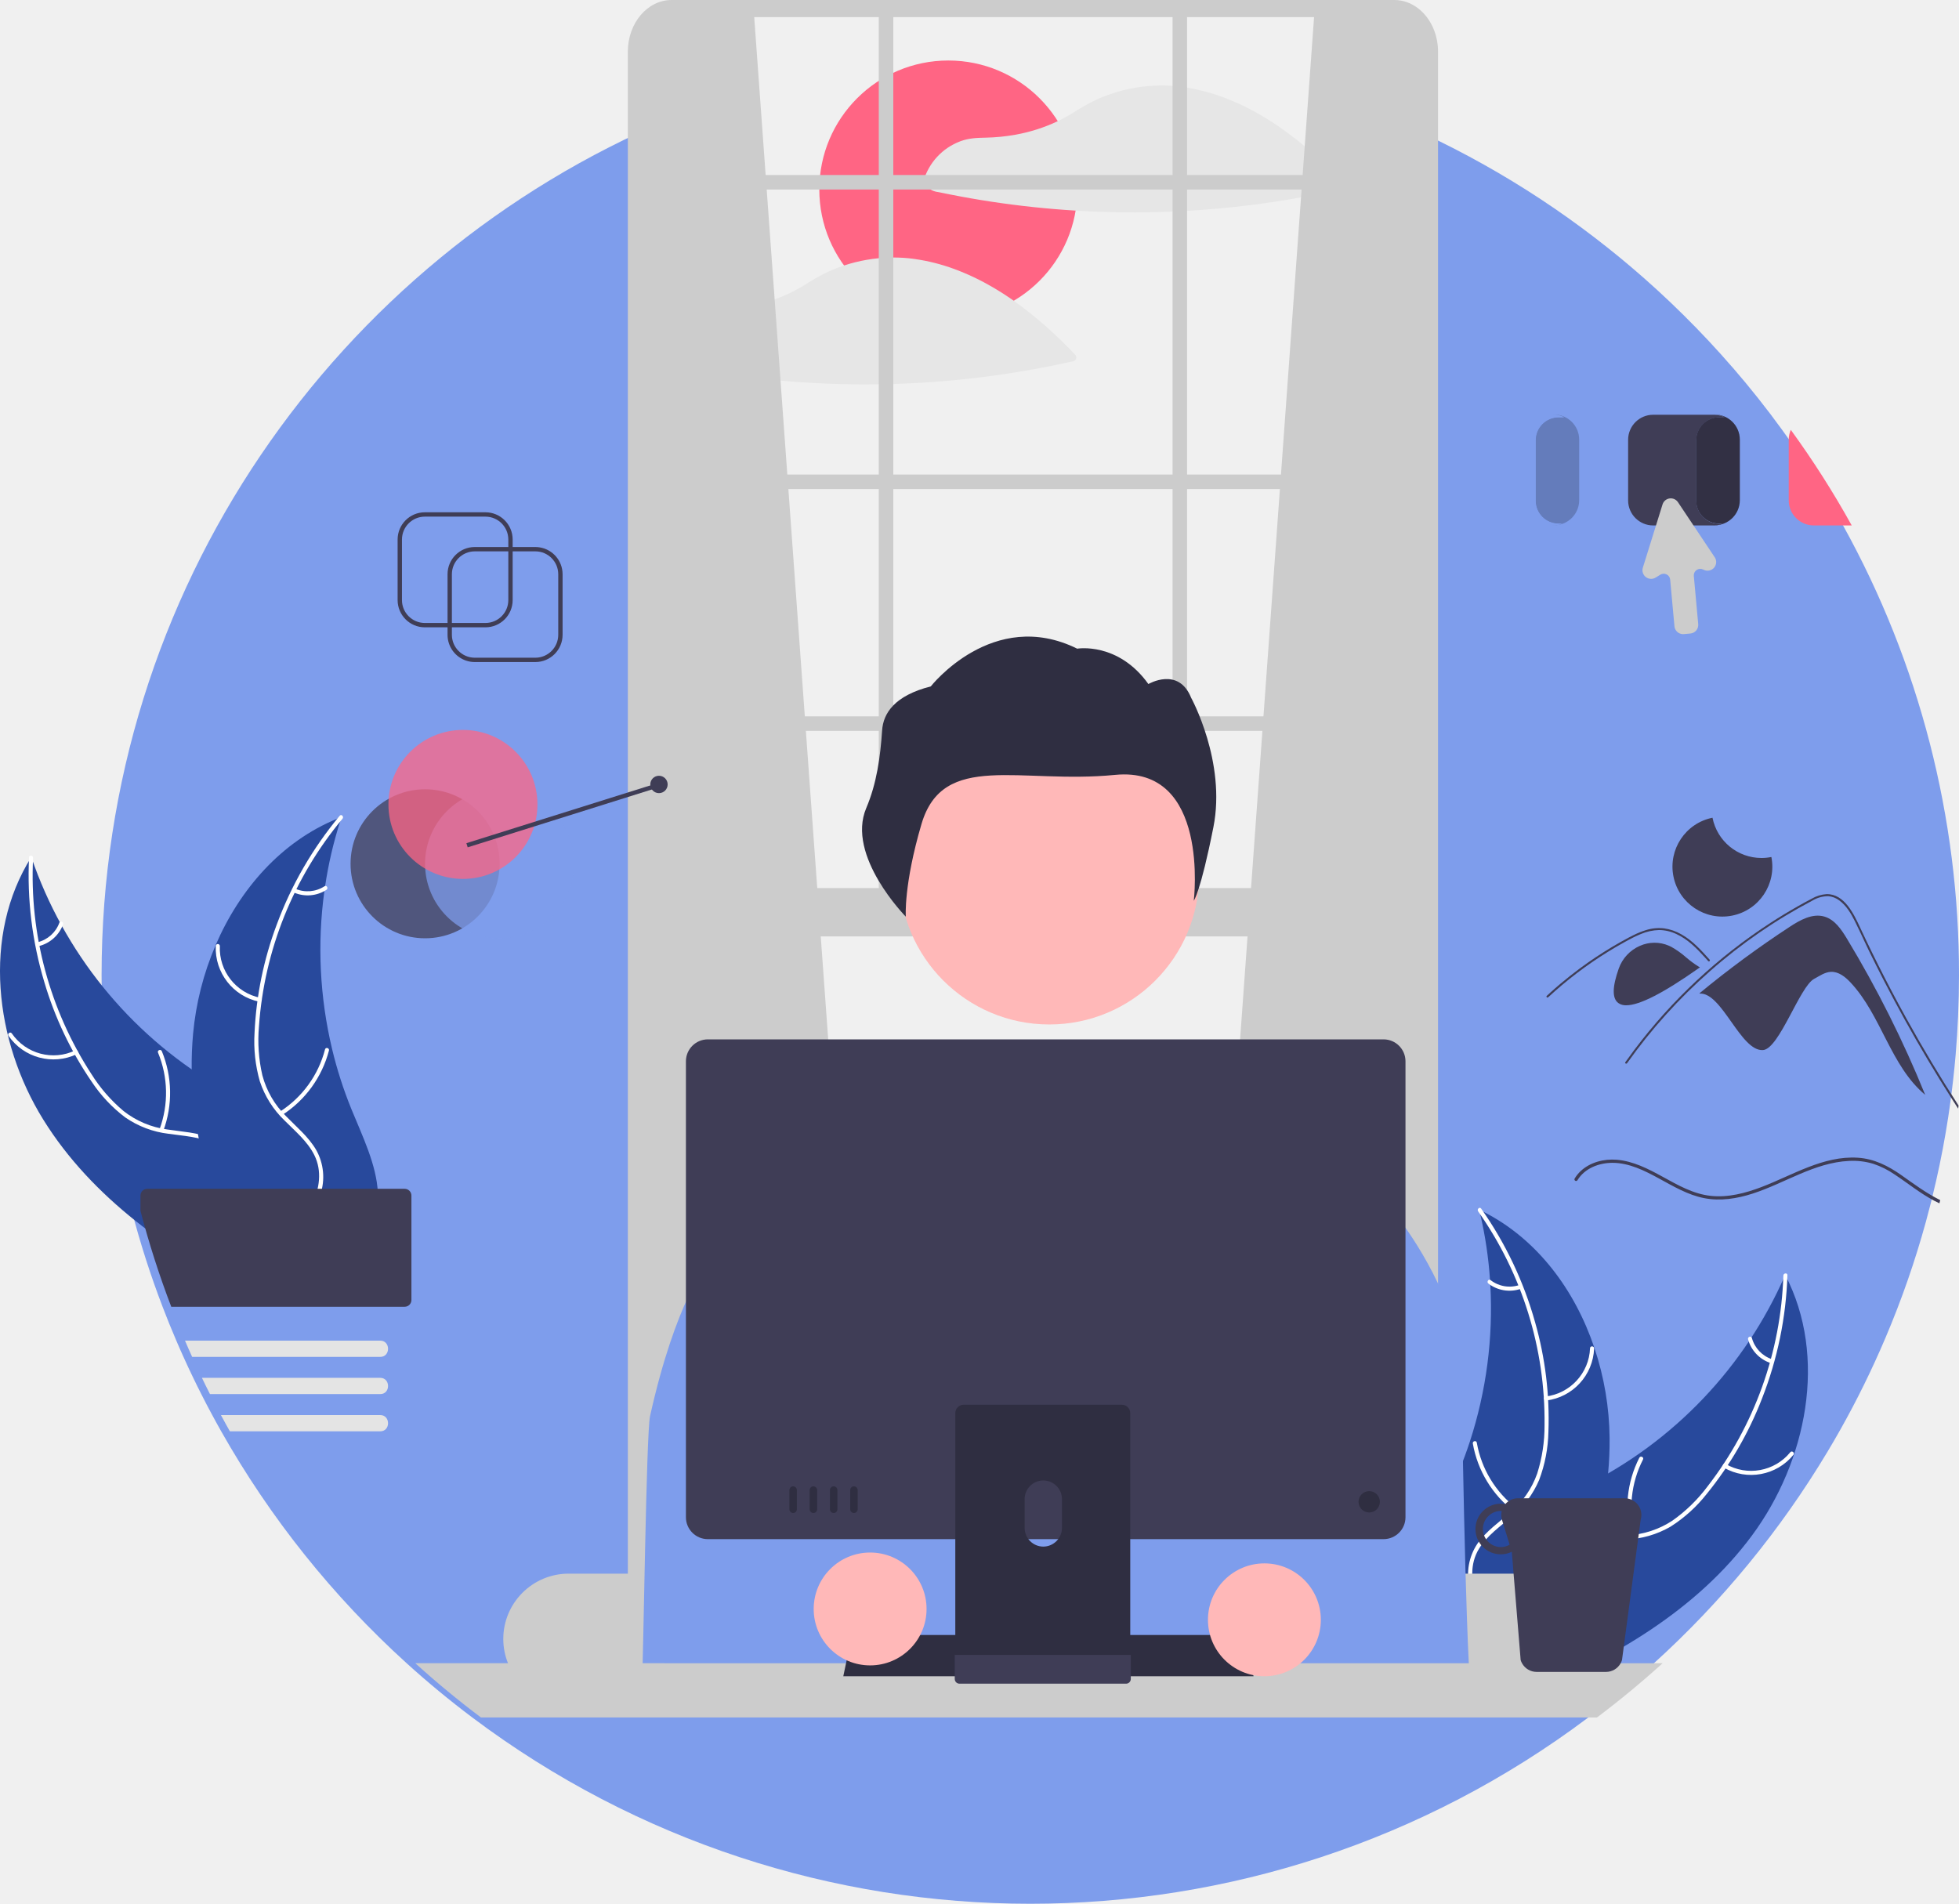
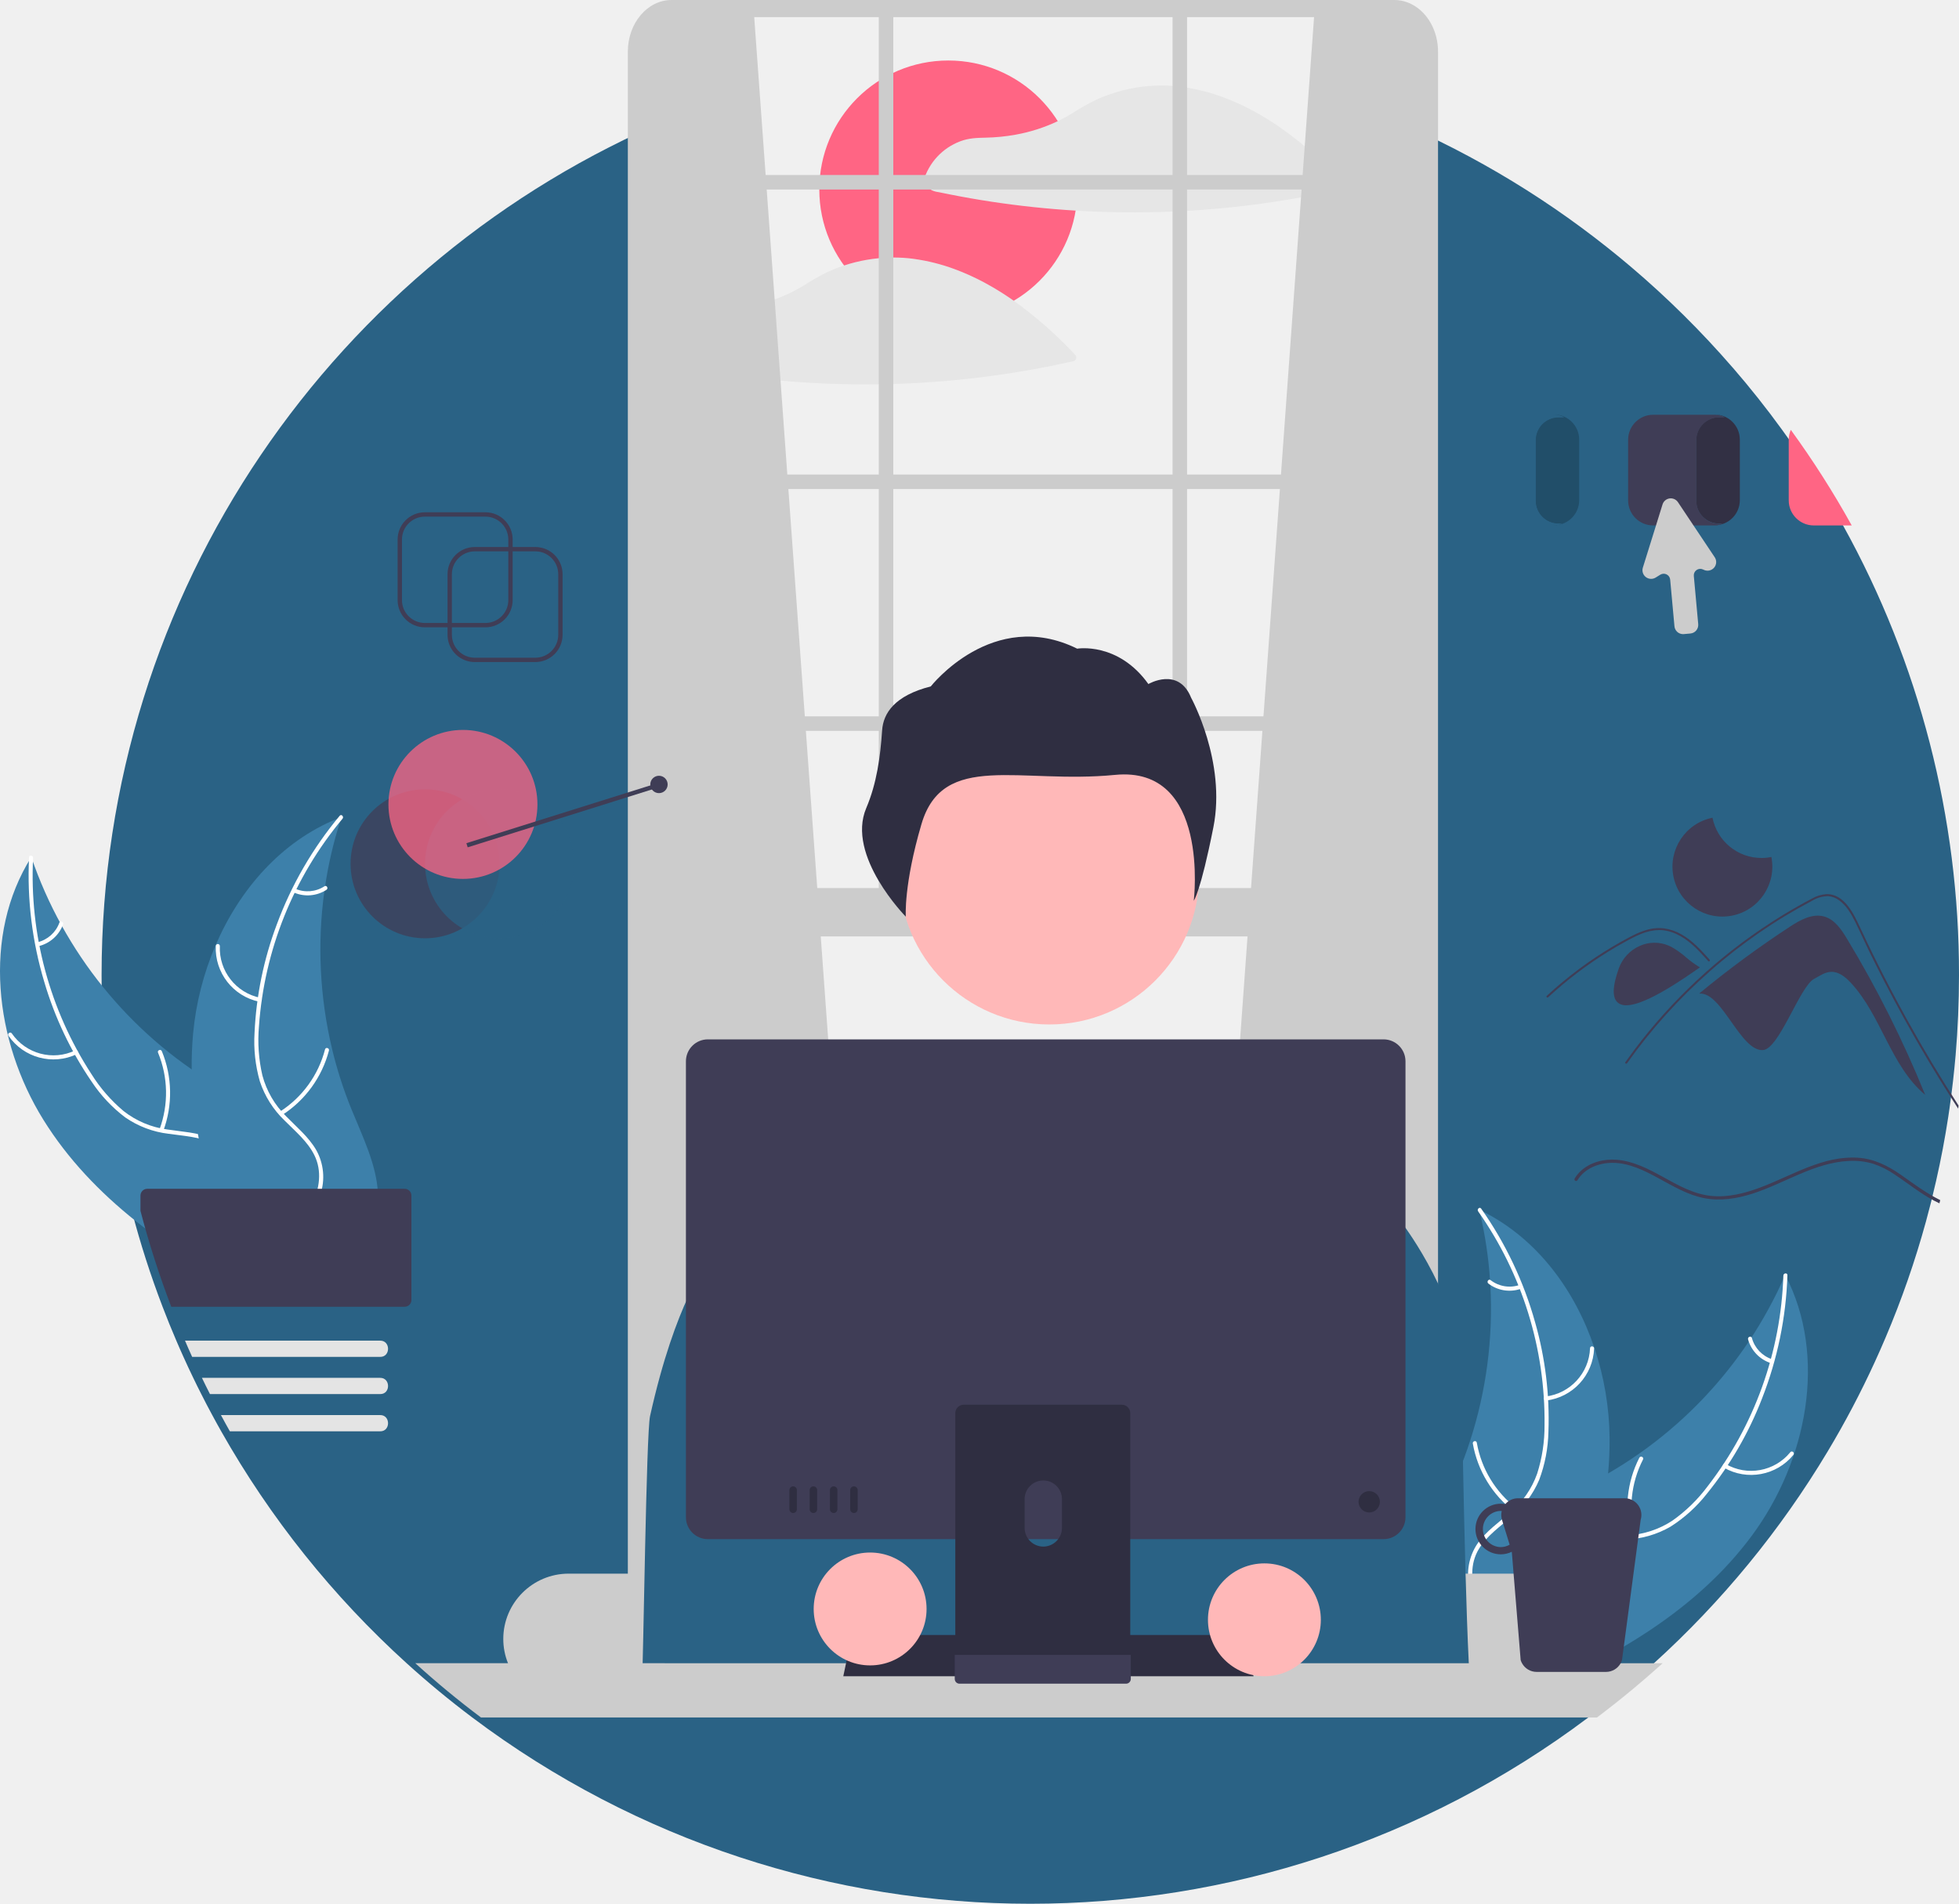
<svg xmlns="http://www.w3.org/2000/svg" data-name="Layer 1" width="804.473" height="781.847" viewBox="0 0 804.473 781.847">
-   <path d="M954.619,274.869a380.704,380.704,0,0,0-25.021-39.265q-9.6-13.224-20.288-25.565h-.018a383.418,383.418,0,0,0-41.94-41.512q-4.613-3.918-9.351-7.675a380.926,380.926,0,0,0-93.882-54.857l.299,49.327L767.65,717.625H487.686L471.941,156.384l1.173-48.539C335.856,165.572,239.481,301.3,239.481,459.546a381.687,381.687,0,0,0,12.399,96.795,375.139,375.139,0,0,0,12.649,39.408q2.674,7.02,5.642,13.914c.954,2.237,1.925,4.457,2.933,6.668,1.292,2.888,2.638,5.767,4.02,8.611q1.604,3.356,3.298,6.668,2.179,4.346,4.502,8.62c1.194,2.237,2.425,4.457,3.672,6.667a382.934,382.934,0,0,0,76.151,95.244q12.956,11.753,26.964,22.285a381.449,381.449,0,0,0,458.295,0q7.621-5.723,14.931-11.829,4.854-4.038,9.547-8.227c.829-.74,1.658-1.48,2.478-2.228a382.978,382.978,0,0,0,71.364-87.008,374.258,374.258,0,0,0,19.325-36.689q2.286-4.974,4.43-10.037a376.132,376.132,0,0,0,16.562-47.591q1.03-3.757,1.988-7.541v-.009c.107-.437.223-.883.33-1.319.66-2.656,1.293-5.33,1.899-8.005v-.009q2.942-12.93,4.965-26.171c.169-1.132.339-2.264.499-3.396.062-.41.125-.82.169-1.23v-.009q1.444-10.229,2.344-20.609,1.391-16.299,1.399-32.972A379.627,379.627,0,0,0,954.619,274.869Z" transform="translate(-197.7636 -59.07674)" fill="#7E9DEC" />
-   <path d="M917.165,689.762c22.573-30.501,31.255-73.463,13.695-107.101a174.83,174.83,0,0,1-82.773,86.927c-14.289,7.006-30.912,13.31-37.526,27.784-4.116,9.006-3.332,19.641-.024,28.974,3.309,9.333,8.936,17.638,14.503,25.827l.293,2.454C860.387,740.094,894.592,720.263,917.165,689.762Z" transform="translate(-197.7636 -59.07674)" fill="#28499c" />
+   <path d="M954.619,274.869a380.704,380.704,0,0,0-25.021-39.265q-9.6-13.224-20.288-25.565h-.018a383.418,383.418,0,0,0-41.94-41.512q-4.613-3.918-9.351-7.675a380.926,380.926,0,0,0-93.882-54.857l.299,49.327L767.65,717.625H487.686L471.941,156.384l1.173-48.539C335.856,165.572,239.481,301.3,239.481,459.546a381.687,381.687,0,0,0,12.399,96.795,375.139,375.139,0,0,0,12.649,39.408q2.674,7.02,5.642,13.914c.954,2.237,1.925,4.457,2.933,6.668,1.292,2.888,2.638,5.767,4.02,8.611q1.604,3.356,3.298,6.668,2.179,4.346,4.502,8.62c1.194,2.237,2.425,4.457,3.672,6.667a382.934,382.934,0,0,0,76.151,95.244q12.956,11.753,26.964,22.285a381.449,381.449,0,0,0,458.295,0q7.621-5.723,14.931-11.829,4.854-4.038,9.547-8.227c.829-.74,1.658-1.48,2.478-2.228a382.978,382.978,0,0,0,71.364-87.008,374.258,374.258,0,0,0,19.325-36.689q2.286-4.974,4.43-10.037a376.132,376.132,0,0,0,16.562-47.591q1.03-3.757,1.988-7.541v-.009c.107-.437.223-.883.33-1.319.66-2.656,1.293-5.33,1.899-8.005v-.009q2.942-12.93,4.965-26.171c.169-1.132.339-2.264.499-3.396.062-.41.125-.82.169-1.23v-.009q1.444-10.229,2.344-20.609,1.391-16.299,1.399-32.972A379.627,379.627,0,0,0,954.619,274.869Z" transform="translate(-197.7636 -59.07674)" fill="#2A6285" />
+   <path d="M917.165,689.762c22.573-30.501,31.255-73.463,13.695-107.101a174.83,174.83,0,0,1-82.773,86.927c-14.289,7.006-30.912,13.31-37.526,27.784-4.116,9.006-3.332,19.641-.024,28.974,3.309,9.333,8.936,17.638,14.503,25.827l.293,2.454C860.387,740.094,894.592,720.263,917.165,689.762Z" transform="translate(-197.7636 -59.07674)" fill="#3d80aa" />
  <path d="M930.112,582.931a149.432,149.432,0,0,1-31.086,86.525,64.35,64.35,0,0,1-14.424,14.088,36.908,36.908,0,0,1-18.452,6.069c-6.131.439-12.453.179-18.371,2.101a22.599,22.599,0,0,0-13.521,12.6c-3.276,7.232-3.759,15.209-3.959,23.027-.223,8.68-.317,17.699-4.411,25.59-.496.956,1.016,1.67,1.512.715,7.123-13.728,2.498-29.782,6.743-44.214,1.981-6.734,6.003-12.912,12.726-15.61,5.879-2.36,12.399-2.097,18.61-2.488a39.384,39.384,0,0,0,18.263-5.261,59.491,59.491,0,0,0,14.912-13.482,144.976,144.976,0,0,0,22.711-39.209,152.082,152.082,0,0,0,10.413-50.596c.034-1.073-1.632-.921-1.666.145Z" transform="translate(-197.7636 -59.07674)" fill="#fff" />
  <path d="M905.678,661.815a22.42,22.42,0,0,0,28.554-5.242c.678-.836-.589-1.928-1.268-1.092a20.76,20.76,0,0,1-26.571,4.822c-.93-.542-1.64.973-.715,1.512Z" transform="translate(-197.7636 -59.07674)" fill="#fff" />
  <path d="M869.288,689.799a43.212,43.212,0,0,1,3.185-31.33c.493-.958-1.02-1.672-1.512-.715a44.947,44.947,0,0,0-3.248,32.609c.292,1.038,1.865.469,1.575-.563Z" transform="translate(-197.7636 -59.07674)" fill="#fff" />
  <path d="M925.48,617.311a12.691,12.691,0,0,1-8.289-8.735c-.279-1.041-1.852-.471-1.575.563a14.221,14.221,0,0,0,9.149,9.683.864.864,0,0,0,1.113-.398.84.84,0,0,0-.398-1.113Z" transform="translate(-197.7636 -59.07674)" fill="#fff" />
-   <path d="M805.205,555.891c.156.655.311,1.31.458,1.976a167.127,167.127,0,0,1,3.973,26.818c.057.698.105,1.405.142,2.103a176.19,176.19,0,0,1-8.405,64.321,171.102,171.102,0,0,1-9.933,24.025c-5.408,10.696-12.123,21.862-13.637,33.381a29.352,29.352,0,0,0-.29,3.621l44.805,42.658c.15.046.292.102.443.149l1.711,1.785c.23-.385.46-.79.69-1.175.134-.223.259-.455.393-.678.086-.152.172-.304.259-.436.029-.05.057-.101.077-.141.087-.132.153-.264.23-.385q1.939-3.387,3.836-6.813c.01-.01.01-.01.009-.03,9.595-17.428,17.82-35.81,22.993-54.855.155-.573.321-1.156.456-1.748a163.269,163.269,0,0,0,4.717-26.223,144.339,144.339,0,0,0,.62-14.591,120.027,120.027,0,0,0-6.239-37.006c-7.992-23.785-23.502-44.749-45.61-55.917C806.336,556.443,805.78,556.167,805.205,555.891Z" transform="translate(-197.7636 -59.07674)" fill="#28499c" />
+   <path d="M805.205,555.891c.156.655.311,1.31.458,1.976a167.127,167.127,0,0,1,3.973,26.818c.057.698.105,1.405.142,2.103a176.19,176.19,0,0,1-8.405,64.321,171.102,171.102,0,0,1-9.933,24.025c-5.408,10.696-12.123,21.862-13.637,33.381a29.352,29.352,0,0,0-.29,3.621l44.805,42.658c.15.046.292.102.443.149l1.711,1.785c.23-.385.46-.79.69-1.175.134-.223.259-.455.393-.678.086-.152.172-.304.259-.436.029-.05.057-.101.077-.141.087-.132.153-.264.23-.385q1.939-3.387,3.836-6.813c.01-.01.01-.01.009-.03,9.595-17.428,17.82-35.81,22.993-54.855.155-.573.321-1.156.456-1.748a163.269,163.269,0,0,0,4.717-26.223,144.339,144.339,0,0,0,.62-14.591,120.027,120.027,0,0,0-6.239-37.006c-7.992-23.785-23.502-44.749-45.61-55.917C806.336,556.443,805.78,556.167,805.205,555.891Z" transform="translate(-197.7636 -59.07674)" fill="#3d80aa" />
  <path d="M804.764,556.556a149.432,149.432,0,0,1,27.274,87.801,64.351,64.351,0,0,1-3.034,19.933,36.908,36.908,0,0,1-11.079,15.955c-4.631,4.042-9.836,7.64-13.403,12.738a22.599,22.599,0,0,0-3.209,18.201c1.738,7.746,6.156,14.406,10.702,20.769,5.048,7.065,10.403,14.323,11.885,23.088.18,1.062,1.817.721,1.638-.339-2.578-15.25-15.936-25.283-21.236-39.362-2.473-6.569-2.981-13.924.762-20.126,3.273-5.424,8.637-9.139,13.361-13.191a39.384,39.384,0,0,0,11.415-15.197,59.491,59.491,0,0,0,3.79-19.742,144.976,144.976,0,0,0-5.473-44.98,152.082,152.082,0,0,0-22.148-46.667c-.619-.877-1.858.248-1.243,1.119Z" transform="translate(-197.7636 -59.07674)" fill="#fff" />
  <path d="M832.749,634.251a22.42,22.42,0,0,0,19.643-21.377c.038-1.075-1.631-1.185-1.669-.108a20.76,20.76,0,0,1-18.313,19.847c-1.069.127-.723,1.764.339,1.638Z" transform="translate(-197.7636 -59.07674)" fill="#fff" />
  <path d="M820.542,678.504a43.212,43.212,0,0,1-16.32-26.933c-.183-1.061-1.821-.721-1.638.339a44.947,44.947,0,0,0,17.039,27.992c.858.653,1.772-.749.918-1.398Z" transform="translate(-197.7636 -59.07674)" fill="#fff" />
  <path d="M821.765,586.795a12.691,12.691,0,0,1-11.877-1.984c-.85-.663-1.762.739-.918,1.398a14.221,14.221,0,0,0,13.135,2.224.864.864,0,0,0,.649-.988.84.84,0,0,0-.988-.649Z" transform="translate(-197.7636 -59.07674)" fill="#fff" />
-   <path d="M215.568,518.935c-20.02-32.234-25.181-75.76-4.946-107.86a174.83,174.83,0,0,0,75.435,93.366c13.673,8.144,29.728,15.778,35.144,30.742,3.37,9.311,1.725,19.847-2.331,28.88-4.056,9.033-10.34,16.853-16.554,24.562l-.492,2.423C268.068,573.715,235.588,551.169,215.568,518.935Z" transform="translate(-197.7636 -59.07674)" fill="#28499c" />
+   <path d="M215.568,518.935c-20.02-32.234-25.181-75.76-4.946-107.86a174.83,174.83,0,0,0,75.435,93.366c13.673,8.144,29.728,15.778,35.144,30.742,3.37,9.311,1.725,19.847-2.331,28.88-4.056,9.033-10.34,16.853-16.554,24.562l-.492,2.423C268.068,573.715,235.588,551.169,215.568,518.935Z" transform="translate(-197.7636 -59.07674)" fill="#3d80aa" />
  <path d="M211.346,411.405a149.432,149.432,0,0,0,23.951,88.765,64.351,64.351,0,0,0,13.231,15.214,36.908,36.908,0,0,0,17.898,7.548c6.075.936,12.397,1.19,18.139,3.587a22.599,22.599,0,0,1,12.452,13.657c2.678,7.474,2.51,15.464,2.075,23.272-.483,8.669-1.123,17.667,2.317,25.864.417.993-1.149,1.582-1.565.59-5.984-14.262-.069-29.886-3.128-44.615-1.427-6.873-4.934-13.357-11.415-16.593-5.668-2.83-12.187-3.097-18.346-3.992a39.384,39.384,0,0,1-17.775-6.728,59.491,59.491,0,0,1-13.767-14.649,144.976,144.976,0,0,1-19.449-40.925,152.082,152.082,0,0,1-6.267-51.275c.053-1.072,1.702-.785,1.649.28Z" transform="translate(-197.7636 -59.07674)" fill="#fff" />
  <path d="M229.288,492.014a22.42,22.42,0,0,1-28.033-7.545c-.608-.888.744-1.874,1.352-.985a20.76,20.76,0,0,0,26.091,6.965c.971-.464,1.555,1.103.59,1.565Z" transform="translate(-197.7636 -59.07674)" fill="#fff" />
  <path d="M263.284,522.863a43.212,43.212,0,0,0-.628-31.485c-.413-.995,1.152-1.583,1.565-.59a44.947,44.947,0,0,1,.587,32.765c-.376,1.011-1.897.316-1.524-.689Z" transform="translate(-197.7636 -59.07674)" fill="#fff" />
  <path d="M213.169,446.048a12.691,12.691,0,0,0,8.972-8.032c.363-1.015,1.884-.319,1.524.689a14.221,14.221,0,0,1-9.905,8.908.864.864,0,0,1-1.077-.487.84.84,0,0,1,.487-1.077Z" transform="translate(-197.7636 -59.07674)" fill="#fff" />
-   <path d="M338.037,394.606c-.208.64-.417,1.28-.617,1.932a167.128,167.128,0,0,0-6.139,26.406c-.114.691-.218,1.392-.312,2.085a176.19,176.19,0,0,0,3.15,64.791,171.101,171.101,0,0,0,7.948,24.753c4.521,11.1,10.306,22.775,10.879,34.378a29.352,29.352,0,0,1-.005,3.633l-48.124,38.876c-.154.033-.299.078-.453.112l-1.85,1.64c-.198-.403-.394-.825-.592-1.227-.116-.233-.221-.475-.336-.708-.074-.158-.147-.317-.223-.455-.025-.053-.049-.106-.065-.147-.076-.139-.131-.275-.198-.403q-1.657-3.533-3.27-7.102c-.009-.011-.009-.011-.007-.031-8.147-18.15-14.851-37.139-18.459-56.543-.108-.584-.226-1.178-.313-1.78a163.271,163.271,0,0,1-2.571-26.52,144.342,144.342,0,0,1,.568-14.593,120.027,120.027,0,0,1,9.226-36.376c9.898-23.057,27.061-42.691,50.004-52.025C336.864,395.064,337.441,394.833,338.037,394.606Z" transform="translate(-197.7636 -59.07674)" fill="#28499c" />
+   <path d="M338.037,394.606c-.208.64-.417,1.28-.617,1.932a167.128,167.128,0,0,0-6.139,26.406c-.114.691-.218,1.392-.312,2.085a176.19,176.19,0,0,0,3.15,64.791,171.101,171.101,0,0,0,7.948,24.753c4.521,11.1,10.306,22.775,10.879,34.378a29.352,29.352,0,0,1-.005,3.633l-48.124,38.876c-.154.033-.299.078-.453.112l-1.85,1.64c-.198-.403-.394-.825-.592-1.227-.116-.233-.221-.475-.336-.708-.074-.158-.147-.317-.223-.455-.025-.053-.049-.106-.065-.147-.076-.139-.131-.275-.198-.403q-1.657-3.533-3.27-7.102c-.009-.011-.009-.011-.007-.031-8.147-18.15-14.851-37.139-18.459-56.543-.108-.584-.226-1.178-.313-1.78a163.271,163.271,0,0,1-2.571-26.52,144.342,144.342,0,0,1,.568-14.593,120.027,120.027,0,0,1,9.226-36.376c9.898-23.057,27.061-42.691,50.004-52.025C336.864,395.064,337.441,394.833,338.037,394.606Z" transform="translate(-197.7636 -59.07674)" fill="#3d80aa" />
  <path d="M338.422,395.304a149.432,149.432,0,0,0-34.319,85.294,64.351,64.351,0,0,0,1.405,20.113,36.908,36.908,0,0,0,9.746,16.803c4.287,4.405,9.182,8.414,12.324,13.785a22.599,22.599,0,0,1,1.72,18.402c-2.362,7.58-7.306,13.858-12.355,19.831-5.606,6.631-11.533,13.43-13.722,22.045-.265,1.044-1.87.571-1.605-.471,3.809-14.99,17.938-23.904,24.364-37.506,2.998-6.347,4.103-13.635.876-20.121-2.822-5.672-7.866-9.811-12.245-14.233a39.384,39.384,0,0,1-10.142-16.074,59.491,59.491,0,0,1-2.173-19.985,144.976,144.976,0,0,1,9.111-44.386,152.082,152.082,0,0,1,25.867-44.713c.688-.824,1.831.398,1.148,1.217Z" transform="translate(-197.7636 -59.07674)" fill="#fff" />
  <path d="M304.215,470.468a22.42,22.42,0,0,1-17.841-22.902.837.837,0,0,1,1.673.028,20.76,20.76,0,0,0,16.639,21.27c1.055.214.578,1.817-.471,1.605Z" transform="translate(-197.7636 -59.07674)" fill="#fff" />
  <path d="M312.786,515.567a43.212,43.212,0,0,0,18.455-25.518c.269-1.043,1.873-.571,1.605.471a44.947,44.947,0,0,1-19.258,26.514c-.908.581-1.705-.89-.802-1.468Z" transform="translate(-197.7636 -59.07674)" fill="#fff" />
  <path d="M319.021,424.062a12.691,12.691,0,0,0,11.999-1.012c.901-.592,1.696.88.802,1.468a14.221,14.221,0,0,1-13.272,1.149.864.864,0,0,1-.567-1.038.84.84,0,0,1,1.038-.567Z" transform="translate(-197.7636 -59.07674)" fill="#fff" />
  <circle cx="389.439" cy="77.833" r="52.985" fill="#ff6584" />
  <path d="M749.432,134.145a194.727,194.727,0,0,0-15.1-14.333c-10.322-8.753-21.75-16.196-34.488-20.885A79.528,79.528,0,0,0,685.048,95.031c-.606-.098-1.203-.196-1.81-.276a.669.669,0,0,0-.134,0,1.609,1.609,0,0,0-.285-.053c-1.239-.16-2.478-.285-3.726-.374a64.567,64.567,0,0,0-20.003,1.801,66.52,66.52,0,0,0-11.053,3.851,98.948,98.948,0,0,0-10.367,5.874,62.285,62.285,0,0,1-5.527,2.986,68.931,68.931,0,0,1-17.382,5.562,78.041,78.041,0,0,1-12.301,1.212c-3.583.071-6.962.196-10.358,1.489a24.822,24.822,0,0,0-15.127,16.384,1.597,1.597,0,0,0,.713,1.756c.918.66,1.809,1.408,2.781,1.997a8.727,8.727,0,0,0,2.71.74q2.3.481,4.608.936,8.49,1.685,17.052,2.986,17.221,2.607,34.639,3.672a1.729,1.729,0,0,0,.214.018,389.854,389.854,0,0,0,39.399.383c1.988-.08,3.967-.178,5.954-.294q12.421-.695,24.78-2.193,11.432-1.391,22.775-3.45,8.103-1.471,16.143-3.28A1.579,1.579,0,0,0,749.432,134.145Z" transform="translate(-197.7636 -59.07674)" fill="#e6e6e6" />
  <path d="M639.302,204.796a173.068,173.068,0,0,0-25.235-22.213c-3.022-2.121-6.133-4.118-9.333-5.946a98.906,98.906,0,0,0-12.194-5.963c-.936-.383-1.881-.749-2.826-1.096a78.986,78.986,0,0,0-16.606-4.172c-.045-.009-.089,0-.134-.009-.089-.018-.187-.036-.276-.053a61.346,61.346,0,0,0-8.29-.508c-1.988,0-3.984.107-5.963.303a65.946,65.946,0,0,0-9.484,1.64c-1.542.383-3.075.829-4.582,1.337a65.441,65.441,0,0,0-6.463,2.514c-.036.018-.062.027-.098.045a96.29,96.29,0,0,0-10.269,5.83c-.071.045-.152.089-.223.134a64.774,64.774,0,0,1-11.838,5.544,72.094,72.094,0,0,1-10.857,2.87,76.88,76.88,0,0,1-12.301,1.203c-3.583.071-6.962.196-10.349,1.498a24.835,24.835,0,0,0-15.136,16.384,1.607,1.607,0,0,0,.713,1.756c.918.66,1.818,1.399,2.781,1.988a8.553,8.553,0,0,0,2.71.74c1.533.321,3.066.642,4.608.945q8.49,1.685,17.061,2.977,11.753,1.778,23.604,2.844,5.616.521,11.24.856,14.427.869,28.881.677,2.982-.04,5.963-.134,17.703-.521,35.299-2.656a388.256,388.256,0,0,0,38.909-6.73A1.572,1.572,0,0,0,639.302,204.796Z" transform="translate(-197.7636 -59.07674)" fill="#e6e6e6" />
  <path d="M507.232,62.595l46.679,645.056L460.553,715.937V70.801C471.677,62.112,487.646,60.752,507.232,62.595Z" transform="translate(-197.7636 -59.07674)" fill="#ccc" />
  <path d="M737.647,62.595,690.968,707.651l93.358,8.286V70.801C773.201,62.112,757.232,60.752,737.647,62.595Z" transform="translate(-197.7636 -59.07674)" fill="#ccc" />
  <path d="M786.522,71.083c-2.897-7.103-9.056-12.006-16.179-12.006H473.54c-9.903,0-17.952,9.502-17.952,21.193V721.402a22.909,22.909,0,0,0,6.186,15.994,17.009,17.009,0,0,0,7.773,4.662,14.837,14.837,0,0,0,3.993.537H770.344a14.837,14.837,0,0,0,3.993-.537c7.987-2.147,13.959-10.586,13.959-20.656V80.269A24.342,24.342,0,0,0,786.522,71.083Zm-4.181,650.319c0,7.808-5.384,14.163-11.998,14.163H473.54c-5.482,0-10.126-4.367-11.543-10.312a16.451,16.451,0,0,1-.455-3.851V80.269c0-7.808,5.384-14.153,11.998-14.153H770.344a10.179,10.179,0,0,1,3.566.642c4.876,1.789,8.432,7.166,8.432,13.511Z" transform="translate(-197.7636 -59.07674)" fill="#ccc" />
  <rect x="260.803" y="194.882" width="326.752" height="5.959" fill="#ccc" />
  <rect x="260.803" y="71.872" width="326.752" height="5.959" fill="#ccc" />
  <rect x="260.803" y="294.199" width="326.752" height="5.959" fill="#ccc" />
  <rect x="360.878" y="2.674" width="5.959" height="375.944" fill="#ccc" />
  <rect x="481.521" y="2.674" width="5.959" height="375.944" fill="#ccc" />
  <path d="M822.561,705.353H431.253a26.844,26.844,0,0,0-26.813,26.813,26.543,26.543,0,0,0,1.934,9.975,26.815,26.815,0,0,0,24.878,16.847H822.561a26.815,26.815,0,0,0,23.14-13.282,25.895,25.895,0,0,0,1.747-3.566,26.543,26.543,0,0,0,1.934-9.975A26.852,26.852,0,0,0,822.561,705.353Z" transform="translate(-197.7636 -59.07674)" fill="#ccc" />
  <rect x="262.789" y="364.714" width="324.766" height="19.863" fill="#ccc" />
  <path d="M422.193,358.755h5.959a10.925,10.925,0,0,1,10.925,10.925v0a0,0,0,0,1,0,0h-27.809a0,0,0,0,1,0,0v0A10.925,10.925,0,0,1,422.193,358.755Z" fill="#ccc" />
  <circle id="b6ad44ff-295b-418b-9346-03b76e49c34f" data-name="ab6171fa-7d69-4734-b81c-8dff60f9761b" cx="430.901" cy="359.185" r="61.548" fill="#ffb8b8" />
  <path id="e8f77054-5a04-4fda-83df-6cd2e0c3cac3-377" data-name="bf427902-b9bf-4946-b5d7-5c1c7e04535e" d="M560.006,359.053c.465-7.068,5.139-14.301,19.99-18.08,0,0,25.486-32.59,60.118-15.499,0,0,16.79-2.889,29.239,14.531,0,0,12.343-7.28,17.551,5.624,0,0,14.477,26.32,9.147,53.167s-8.058,30.197-8.058,30.197,6.793-55.532-32.335-51.681-70.631-9.91-79.492,20.218c-7.358,25.017-6.431,38.009-6.431,38.009s-24.605-24.956-16.239-44.608C557.776,380.88,559.289,369.953,560.006,359.053Z" transform="translate(-197.7636 -59.07674)" fill="#2f2e41" />
-   <path d="M461.292,754.62H801.73c-2.275-25.969-3.762-125.235-3.762-131.769,0-28.816-23.579-60.263-23.579-60.263l-8.44-4.665-70.482-21.99-18.24-23.693a20.283,20.283,0,0,0-16.245-7.932l-57.619.432a20.344,20.344,0,0,0-13.664,5.415L554.019,543.255l-52.331,24.99-.089-.089-.547.407-7.766,5.593-4.995,3.61s-13.105,15.723-23.579,62.881C463.135,647.739,462.029,739.557,461.292,754.62Z" transform="translate(-197.7636 -59.07674)" fill="#7e9dec" />
+   <path d="M461.292,754.62H801.73c-2.275-25.969-3.762-125.235-3.762-131.769,0-28.816-23.579-60.263-23.579-60.263l-8.44-4.665-70.482-21.99-18.24-23.693a20.283,20.283,0,0,0-16.245-7.932l-57.619.432a20.344,20.344,0,0,0-13.664,5.415L554.019,543.255l-52.331,24.99-.089-.089-.547.407-7.766,5.593-4.995,3.61s-13.105,15.723-23.579,62.881C463.135,647.739,462.029,739.557,461.292,754.62Z" transform="translate(-197.7636 -59.07674)" fill="#2A6285" />
  <path d="M880.527,742.14c-.82.749-1.649,1.489-2.478,2.228q-4.707,4.185-9.547,8.227-7.314,6.097-14.931,11.829H395.277q-13.999-10.509-26.964-22.285Z" transform="translate(-197.7636 -59.07674)" fill="#ccc" />
  <polygon points="514.774 688.412 346.303 688.412 349.868 671.476 511.208 671.476 514.774 688.412" fill="#2f2e41" />
  <path d="M864.955,674.395H821.117a6.771,6.771,0,0,0-5.197,2.407,9.829,9.829,0,0,0-1.854-.178,10.398,10.398,0,1,0,0,20.796,10.281,10.281,0,0,0,4.528-1.052l.731,8.985,2.906,35.513a6.483,6.483,0,0,0,.553,1.275,6.834,6.834,0,0,0,5.999,3.566H857.289a6.859,6.859,0,0,0,6.008-3.566,7.029,7.029,0,0,0,.544-1.275l7.666-57.601A6.854,6.854,0,0,0,864.955,674.395Zm-50.889,20.056a7.43,7.43,0,0,1,0-14.859c.134,0,.258.036.392.045a6.806,6.806,0,0,0,.107,3.628l3.138,10.197A7.308,7.308,0,0,1,814.066,694.451Z" transform="translate(-197.7636 -59.07674)" fill="#3f3d56" />
  <path d="M765.94,485.931H488.435a9.008,9.008,0,0,0-8.994,8.994V682.186a9.003,9.003,0,0,0,8.994,8.994H765.94a9.003,9.003,0,0,0,8.994-8.994V494.925A9.008,9.008,0,0,0,765.94,485.931Z" transform="translate(-197.7636 -59.07674)" fill="#3f3d56" />
  <path d="M658.439,635.977H593.52a3.464,3.464,0,0,0-3.459,3.467V741.998H661.907V639.444A3.466,3.466,0,0,0,658.439,635.977Zm-32.241,58.27a7.702,7.702,0,0,1-7.666-7.666V674.752a7.666,7.666,0,0,1,15.332,0v11.829a7.702,7.702,0,0,1-7.666,7.666Z" transform="translate(-197.7636 -59.07674)" fill="#2f2e41" />
  <path d="M589.839,738.717v9.894a1.938,1.938,0,0,0,1.934,1.934h68.422a1.944,1.944,0,0,0,1.934-1.934v-9.894Z" transform="translate(-197.7636 -59.07674)" fill="#3f3d56" />
  <circle cx="562.275" cy="616.771" r="4.381" fill="#2f2e41" />
  <path d="M523.466,669.493a1.533,1.533,0,0,0-1.533,1.533v7.889a1.533,1.533,0,0,0,3.066,0v-7.889A1.533,1.533,0,0,0,523.466,669.493Z" transform="translate(-197.7636 -59.07674)" fill="#2f2e41" />
  <path d="M531.792,669.493a1.533,1.533,0,0,0-1.533,1.533v7.889a1.533,1.533,0,0,0,3.066,0v-7.889A1.533,1.533,0,0,0,531.792,669.493Z" transform="translate(-197.7636 -59.07674)" fill="#2f2e41" />
  <path d="M540.117,669.493a1.533,1.533,0,0,0-1.533,1.533v7.889a1.533,1.533,0,0,0,3.066,0v-7.889A1.533,1.533,0,0,0,540.117,669.493Z" transform="translate(-197.7636 -59.07674)" fill="#2f2e41" />
  <path d="M548.443,669.493a1.533,1.533,0,0,0-1.533,1.533v7.889a1.533,1.533,0,0,0,3.066,0v-7.889A1.533,1.533,0,0,0,548.443,669.493Z" transform="translate(-197.7636 -59.07674)" fill="#2f2e41" />
  <circle cx="357.322" cy="660.779" r="23.176" fill="#ffb8b8" />
  <circle cx="519.231" cy="665.236" r="23.176" fill="#ffb8b8" />
  <path d="M956.212,444.572c-2.29-3.788-5.004-7.832-9.254-9.069-4.922-1.432-9.978,1.413-14.266,4.221a415.722,415.722,0,0,0-36.997,27.259l.013.147c9.202-.635,16.84,23.835,26.042,23.2,6.649-.459,15.091-26.084,20.967-29.229,2.23-1.194,4.403-2.788,6.93-2.899,3.139-.138,5.876,2.054,8.027,4.345,12.723,13.548,16.405,34.267,30.679,46.171A452.999,452.999,0,0,0,956.212,444.572Z" transform="translate(-197.7636 -59.07674)" fill="#3f3d56" />
  <path d="M980.701,477.48q10.068,18.184,21.357,35.646v.009c-.045.41-.107.82-.169,1.23q-1.364-2.086-2.701-4.19-10.135-15.898-19.263-32.402-4.332-7.849-8.45-15.822-3.182-6.177-6.231-12.426c-.579-1.194-1.141-2.389-1.703-3.592-1.319-2.817-2.621-5.651-4.011-8.432-1.587-3.173-3.521-6.489-6.436-8.62a8.781,8.781,0,0,0-4.573-1.765,12.771,12.771,0,0,0-6.623,1.899,213.146,213.146,0,0,0-41.922,28.907,218.446,218.446,0,0,0-34.051,37.804c-.303.428-1.016.018-.713-.419,1.203-1.694,2.416-3.36,3.664-5.018a219.484,219.484,0,0,1,56.023-52.253q5.442-3.53,11.098-6.73c1.899-1.079,3.806-2.139,5.749-3.138a14.02,14.02,0,0,1,6.097-1.89c7.399-.116,11.231,8.263,13.861,13.897q1.23,2.661,2.505,5.313,4.8,10.028,9.975,19.896Q977.367,471.468,980.701,477.48Z" transform="translate(-197.7636 -59.07674)" fill="#3f3d56" />
  <path d="M899.25,453.785c-.43-.479-.857-.958-1.289-1.437-3.411-3.772-7.071-7.501-11.755-9.663a17.054,17.054,0,0,0-7.145-1.656,20.39,20.39,0,0,0-7.419,1.618c-1.117.446-2.209.953-3.285,1.492-1.229.619-2.436,1.278-3.638,1.944q-3.384,1.872-6.679,3.909-6.558,4.053-12.705,8.724-3.187,2.423-6.242,5.004-2.841,2.398-5.568,4.925c-.389.359-.969-.222-.58-.58.479-.446.964-.89,1.448-1.328q2.053-1.856,4.172-3.641,3.864-3.26,7.928-6.269,6.32-4.681,13.074-8.727,3.375-2.02,6.844-3.871c.698-.372,1.404-.736,2.119-1.081a33.778,33.778,0,0,1,5.037-2.05,17.919,17.919,0,0,1,7.608-.747,19.806,19.806,0,0,1,7.019,2.428c4.599,2.571,8.166,6.545,11.637,10.424C900.18,453.596,899.603,454.179,899.25,453.785Z" transform="translate(-197.7636 -59.07674)" fill="#3f3d56" />
  <path d="M865.596,471.935a5.297,5.297,0,0,1-3.285-.941c-2.545-1.928-2.478-6.559.204-14.159a15.983,15.983,0,0,1,8.652-9.299,14.811,14.811,0,0,1,11.928-.071q.494.214.973.46h0a35.128,35.128,0,0,1,6.1,4.328,40.298,40.298,0,0,0,5.08,3.752l.597.35-.566.399C880.839,466.92,871.049,471.935,865.596,471.935Z" transform="translate(-197.7636 -59.07674)" fill="#3f3d56" />
  <path d="M921.121,411.438a20.506,20.506,0,0,1-20.114-16.531,20.502,20.502,0,1,0,24.183,16.126A20.592,20.592,0,0,1,921.121,411.438Z" transform="translate(-197.7636 -59.07674)" fill="#3f3d56" />
  <circle cx="174.554" cy="354.748" r="30.595" fill="#3f3d56" opacity="0.74" />
-   <circle cx="205.148" cy="354.748" r="30.595" fill="#7e9dec" opacity="0.74" />
+   <circle cx="205.148" cy="354.748" r="30.595" fill="#2A6285" opacity="0.74" />
  <circle cx="190.11" cy="330.364" r="30.595" fill="#ff6584" opacity="0.74" />
  <rect x="387.662" y="392.976" width="82.372" height="1.783" transform="matrix(0.95403, -0.29972, 0.29972, 0.95403, -296.0981, 87.56435)" fill="#3f3d56" />
  <circle cx="270.611" cy="322.162" r="3.566" fill="#3f3d56" />
  <path d="M978.544,541.678c5.224,3.681,10.242,7.434,15.982,10.269-.107.437-.223.882-.33,1.319-.704-.33-1.391-.677-2.077-1.034-5.821-3.049-10.83-7.193-16.294-10.795a35.157,35.157,0,0,0-8.789-4.403,28.995,28.995,0,0,0-10.046-1.177c-14.146.695-26.269,9.137-39.417,13.389-6.436,2.086-13.282,3.2-19.994,1.89-6.712-1.31-12.675-4.876-18.603-8.103-5.847-3.191-12.221-6.4-19.049-6.4-5.562.009-11.41,2.237-14.387,7.158a.668.668,0,0,1-1.15-.677,14.03,14.03,0,0,1,2.434-3.04c3.886-3.681,9.6-5.134,14.85-4.707,6.792.553,12.987,3.762,18.862,6.988,6.231,3.423,12.613,7.104,19.815,7.853,7.113.749,14.155-1.114,20.751-3.619,12.774-4.858,25.378-12.952,39.586-12.052C967.392,534.965,973.133,537.871,978.544,541.678Z" transform="translate(-197.7636 -59.07674)" fill="#3f3d56" />
-   <path d="M419.433,283.881v1.81a9.388,9.388,0,0,0-1.818-.178h-9.324v20.02a11.184,11.184,0,0,1-11.178,11.178H383.332v3.084a9.341,9.341,0,0,0,.722,3.601h-1.908a10.979,10.979,0,0,1-.597-3.601v-3.084h-7.577v-1.783h7.577V294.907a11.184,11.184,0,0,1,11.178-11.178h13.781v-3.12h1.783v3.12h9.324A11.125,11.125,0,0,1,419.433,283.881Z" transform="translate(-197.7636 -59.07674)" fill="#7e9dec" />
+   <path d="M419.433,283.881v1.81a9.388,9.388,0,0,0-1.818-.178h-9.324v20.02a11.184,11.184,0,0,1-11.178,11.178H383.332v3.084a9.341,9.341,0,0,0,.722,3.601h-1.908a10.979,10.979,0,0,1-.597-3.601v-3.084h-7.577v-1.783h7.577V294.907a11.184,11.184,0,0,1,11.178-11.178h13.781v-3.12h1.783v3.12h9.324A11.125,11.125,0,0,1,419.433,283.881Z" transform="translate(-197.7636 -59.07674)" fill="#2A6285" />
  <path d="M397.113,269.467H372.226a11.184,11.184,0,0,0-11.178,11.178v24.887a11.184,11.184,0,0,0,11.178,11.178h24.887a11.184,11.184,0,0,0,11.178-11.178v-24.923A11.183,11.183,0,0,0,397.113,269.467Zm9.395,36.065a9.408,9.408,0,0,1-9.395,9.395H372.226a9.408,9.408,0,0,1-9.395-9.395V280.645a9.408,9.408,0,0,1,9.395-9.395h24.887a9.406,9.406,0,0,1,9.395,9.36Z" transform="translate(-197.7636 -59.07674)" fill="#3f3d56" />
  <path d="M381.55,314.928v1.783h1.783v-1.783Zm0,0v1.783h1.783v-1.783ZM419.433,283.881a11.125,11.125,0,0,0-1.818-.152H392.728a11.184,11.184,0,0,0-11.178,11.178v24.887a10.979,10.979,0,0,0,.597,3.601,11.182,11.182,0,0,0,10.581,7.577h24.887a11.184,11.184,0,0,0,11.178-11.178V294.907A11.178,11.178,0,0,0,419.433,283.881Zm7.577,35.914a9.408,9.408,0,0,1-9.395,9.395H392.728a9.409,9.409,0,0,1-9.395-9.395V294.907a9.408,9.408,0,0,1,9.395-9.395h24.887a9.399,9.399,0,0,1,9.395,9.395Zm-45.46-4.867v1.783h1.783v-1.783Z" transform="translate(-197.7636 -59.07674)" fill="#3f3d56" />
  <path d="M363.945,547.302H258.227a2.783,2.783,0,0,0-2.781,2.772v6.266a375.14,375.14,0,0,0,12.649,39.408h95.85a2.769,2.769,0,0,0,2.772-2.772V550.074A2.775,2.775,0,0,0,363.945,547.302Z" transform="translate(-197.7636 -59.07674)" fill="#3F3D56" />
  <path d="M353.872,609.663H273.737c.954,2.237,1.925,4.457,2.933,6.668h77.203C358.222,616.393,358.178,609.601,353.872,609.663Z" transform="translate(-197.7636 -59.07674)" fill="#e4e4e4" />
  <path d="M353.872,624.941H280.69q1.604,3.356,3.298,6.668h69.884C358.222,631.671,358.178,624.888,353.872,624.941Z" transform="translate(-197.7636 -59.07674)" fill="#e4e4e4" />
  <path d="M353.872,640.229H288.489c1.194,2.237,2.425,4.457,3.672,6.668h61.71C358.222,646.959,358.178,640.166,353.872,640.229Z" transform="translate(-197.7636 -59.07674)" fill="#e4e4e4" />
  <path d="M901.94,229.333h-.508a10.206,10.206,0,0,1,4.554,1.077h-2.312a9.405,9.405,0,0,0-9.395,9.395v24.888a9.405,9.405,0,0,0,9.395,9.395h1.474a10.216,10.216,0,0,1-3.716.706h.508A10.298,10.298,0,0,0,912.226,264.507V239.619A10.298,10.298,0,0,0,901.94,229.333Z" transform="translate(-197.7636 -59.07674)" fill="#3f3d56" />
  <path d="M901.94,229.333h-.508a10.206,10.206,0,0,1,4.554,1.077h-2.312a9.405,9.405,0,0,0-9.395,9.395v24.888a9.405,9.405,0,0,0,9.395,9.395h1.474a10.216,10.216,0,0,1-3.716.706h.508A10.298,10.298,0,0,0,912.226,264.507V239.619A10.298,10.298,0,0,0,901.94,229.333Z" transform="translate(-197.7636 -59.07674)" opacity="0.21" />
-   <path d="M835.977,229.333h-.508a10.206,10.206,0,0,1,4.554,1.077h-2.312a9.405,9.405,0,0,0-9.395,9.395v24.888a9.405,9.405,0,0,0,9.395,9.395h1.474a10.216,10.216,0,0,1-3.716.706h.508A10.298,10.298,0,0,0,846.264,264.507V239.619A10.298,10.298,0,0,0,835.977,229.333Z" transform="translate(-197.7636 -59.07674)" fill="#7e9dec" />
+   <path d="M835.977,229.333h-.508a10.206,10.206,0,0,1,4.554,1.077h-2.312a9.405,9.405,0,0,0-9.395,9.395v24.888a9.405,9.405,0,0,0,9.395,9.395h1.474a10.216,10.216,0,0,1-3.716.706h.508A10.298,10.298,0,0,0,846.264,264.507V239.619A10.298,10.298,0,0,0,835.977,229.333Z" transform="translate(-197.7636 -59.07674)" fill="#2A6285" />
  <path d="M835.977,229.333h-.508a10.206,10.206,0,0,1,4.554,1.077h-2.312a9.405,9.405,0,0,0-9.395,9.395v24.888a9.405,9.405,0,0,0,9.395,9.395h1.474a10.216,10.216,0,0,1-3.716.706h.508A10.298,10.298,0,0,0,846.264,264.507V239.619A10.298,10.298,0,0,0,835.977,229.333Z" transform="translate(-197.7636 -59.07674)" opacity="0.21" />
-   <path d="M837.812,274.165a9.405,9.405,0,0,1-9.395-9.395V239.882a9.405,9.405,0,0,1,9.395-9.395h2.312a10.206,10.206,0,0,0-4.554-1.077H810.681a10.298,10.298,0,0,0-10.286,10.286v24.888a10.298,10.298,0,0,0,10.286,10.286H835.569a10.216,10.216,0,0,0,3.716-.706Z" transform="translate(-197.7636 -59.07674)" fill="#7e9dec" />
+   <path d="M837.812,274.165a9.405,9.405,0,0,1-9.395-9.395V239.882a9.405,9.405,0,0,1,9.395-9.395h2.312a10.206,10.206,0,0,0-4.554-1.077H810.681a10.298,10.298,0,0,0-10.286,10.286v24.888a10.298,10.298,0,0,0,10.286,10.286H835.569a10.216,10.216,0,0,0,3.716-.706Z" transform="translate(-197.7636 -59.07674)" fill="#2A6285" />
  <path d="M903.774,274.165a9.405,9.405,0,0,1-9.395-9.395V239.882a9.405,9.405,0,0,1,9.395-9.395h2.312a10.206,10.206,0,0,0-4.554-1.077H876.643a10.298,10.298,0,0,0-10.286,10.286v24.888a10.298,10.298,0,0,0,10.286,10.286h24.888a10.216,10.216,0,0,0,3.716-.706Z" transform="translate(-197.7636 -59.07674)" fill="#3f3d56" />
  <path d="M933.163,235.604a380.7,380.7,0,0,1,25.021,39.265H942.603a10.302,10.302,0,0,1-10.287-10.287V239.695A10.275,10.275,0,0,1,933.163,235.604Z" transform="translate(-197.7636 -59.07674)" fill="#ff6584" />
  <path d="M901.92,287.928l-8.718-13.059-6.373-9.547a3.546,3.546,0,0,0-6.338.918l-2.683,8.629-5.402,17.337a3.553,3.553,0,0,0,5.259,4.074l1.917-1.186a2.661,2.661,0,0,1,4.047,2.023l1.756,19.165a3.558,3.558,0,0,0,3.53,3.227c.107,0,.214-.009.33-.018l2.692-.241a3.545,3.545,0,0,0,3.209-3.86l-1.809-19.789a2.657,2.657,0,0,1,3.762-2.656l.392.178a3.547,3.547,0,0,0,4.43-5.197Z" transform="translate(-197.7636 -59.07674)" fill="#ccc" />
</svg>
